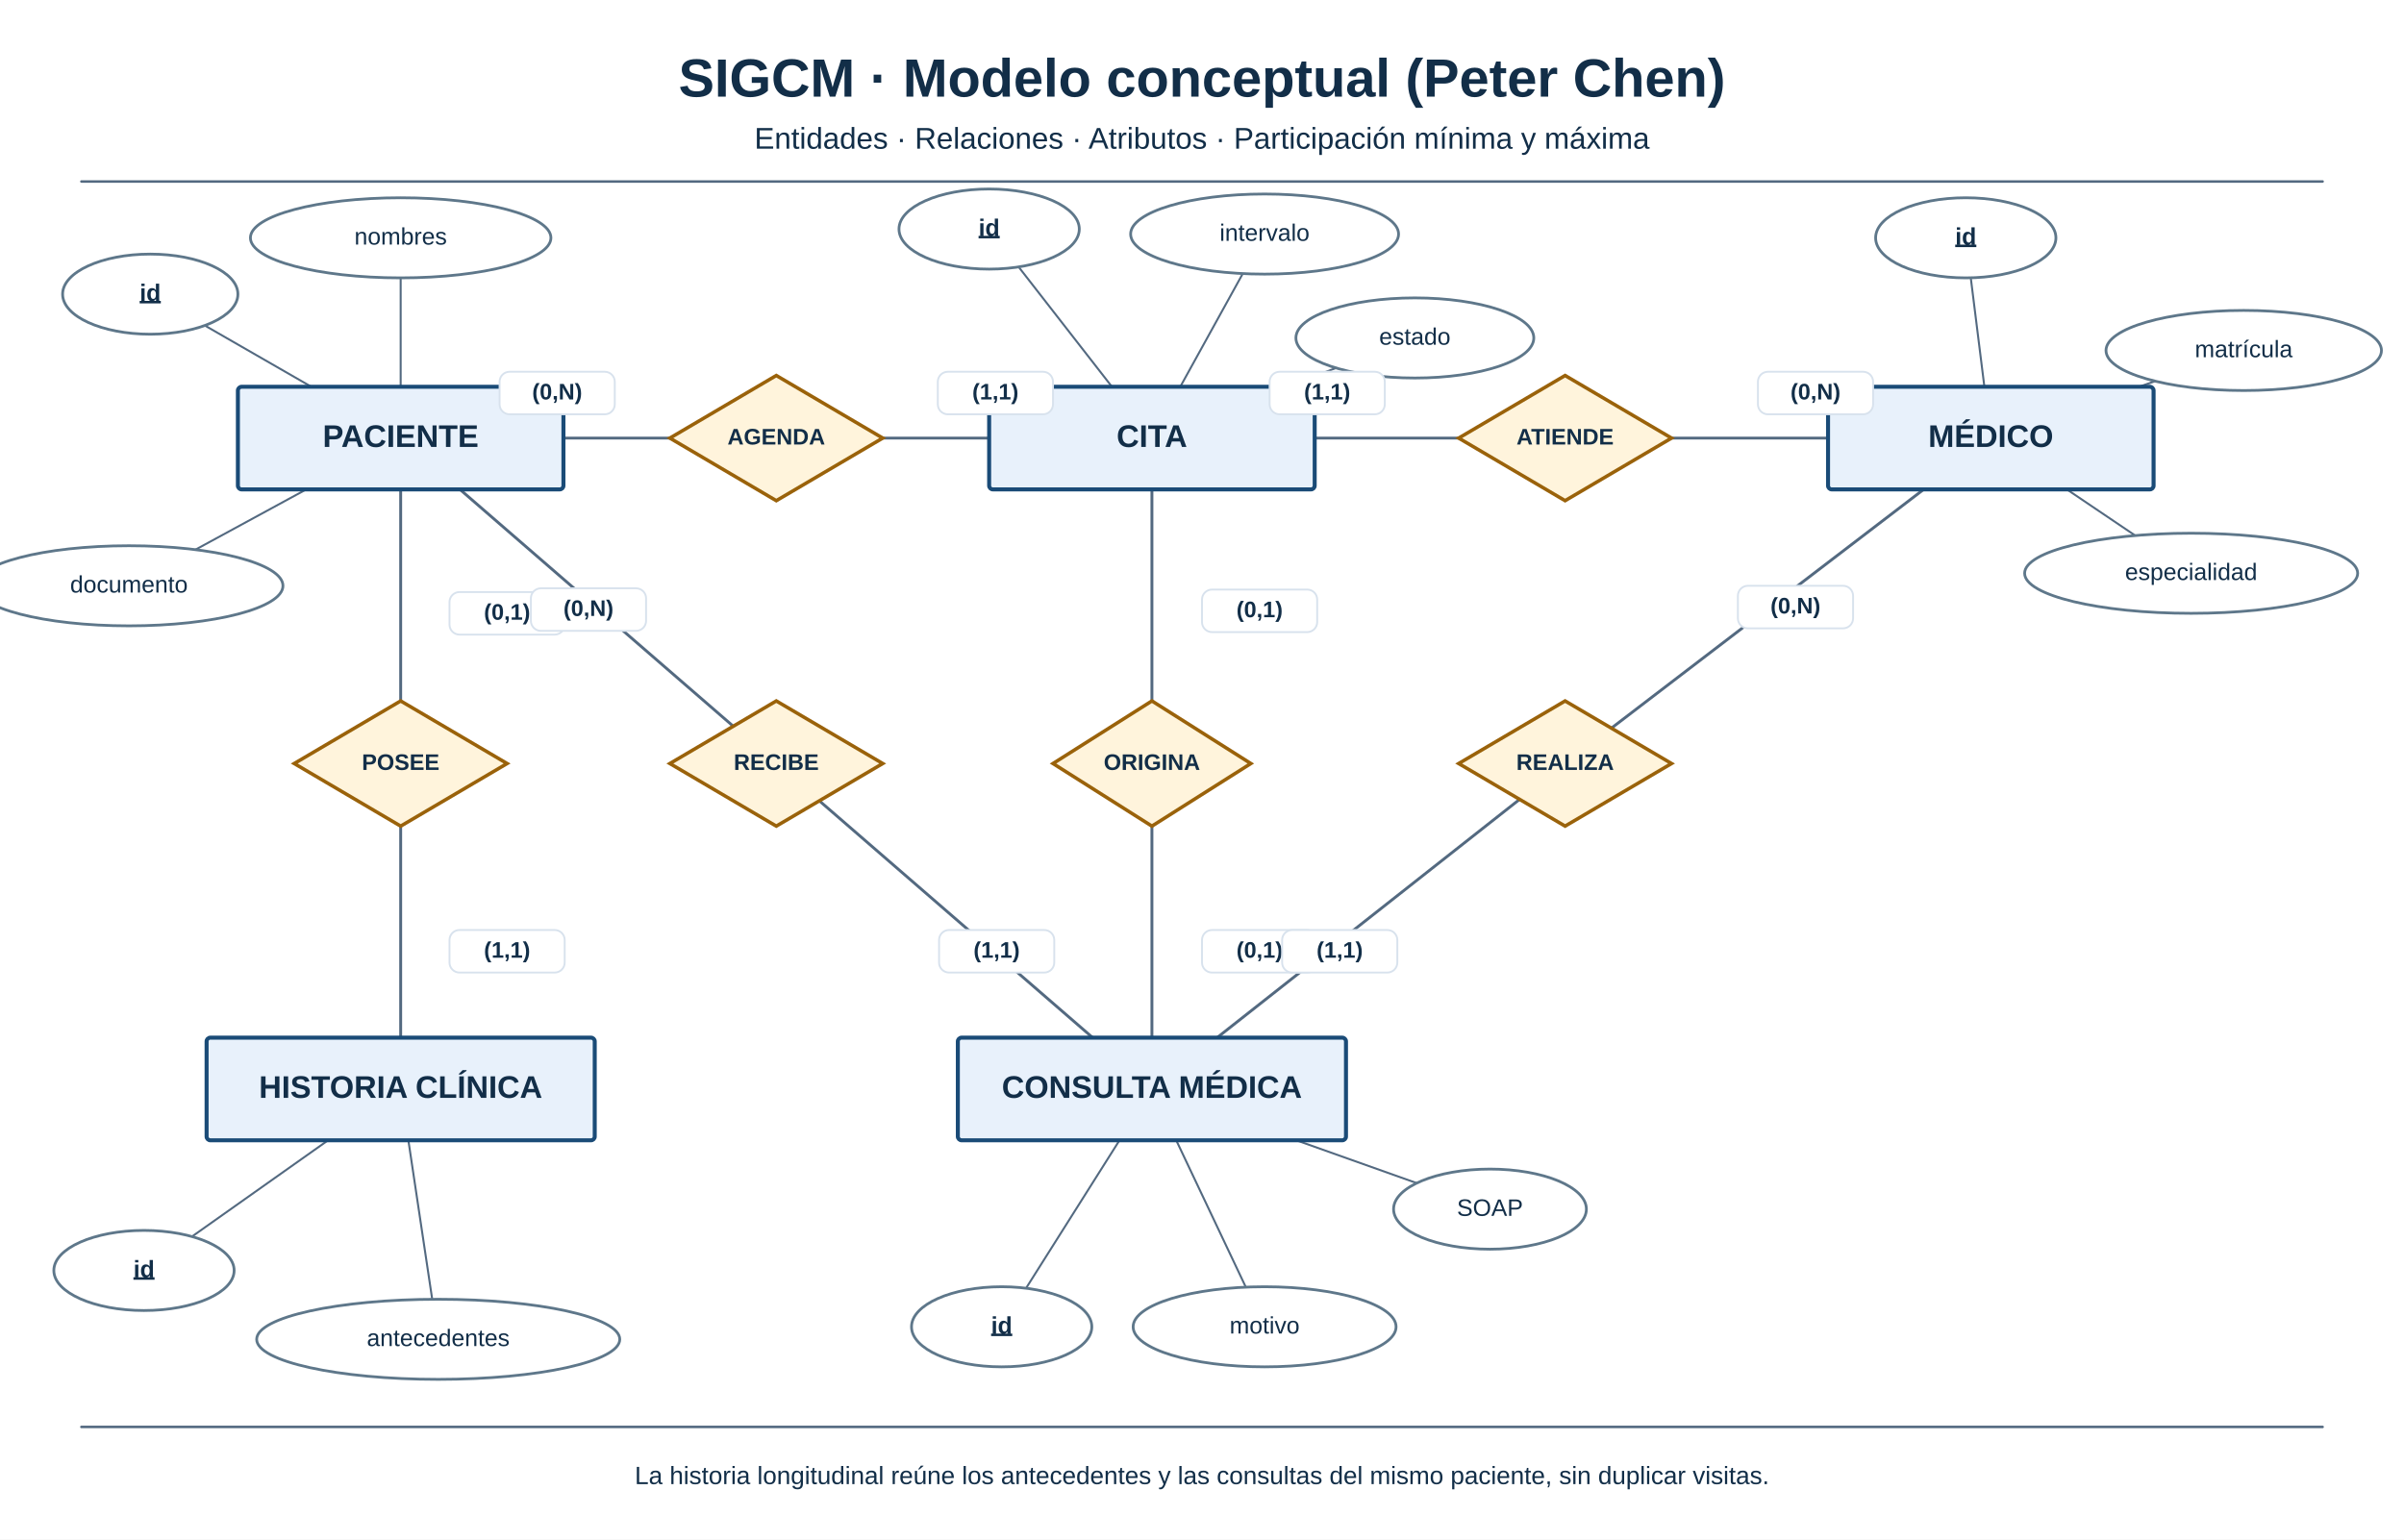
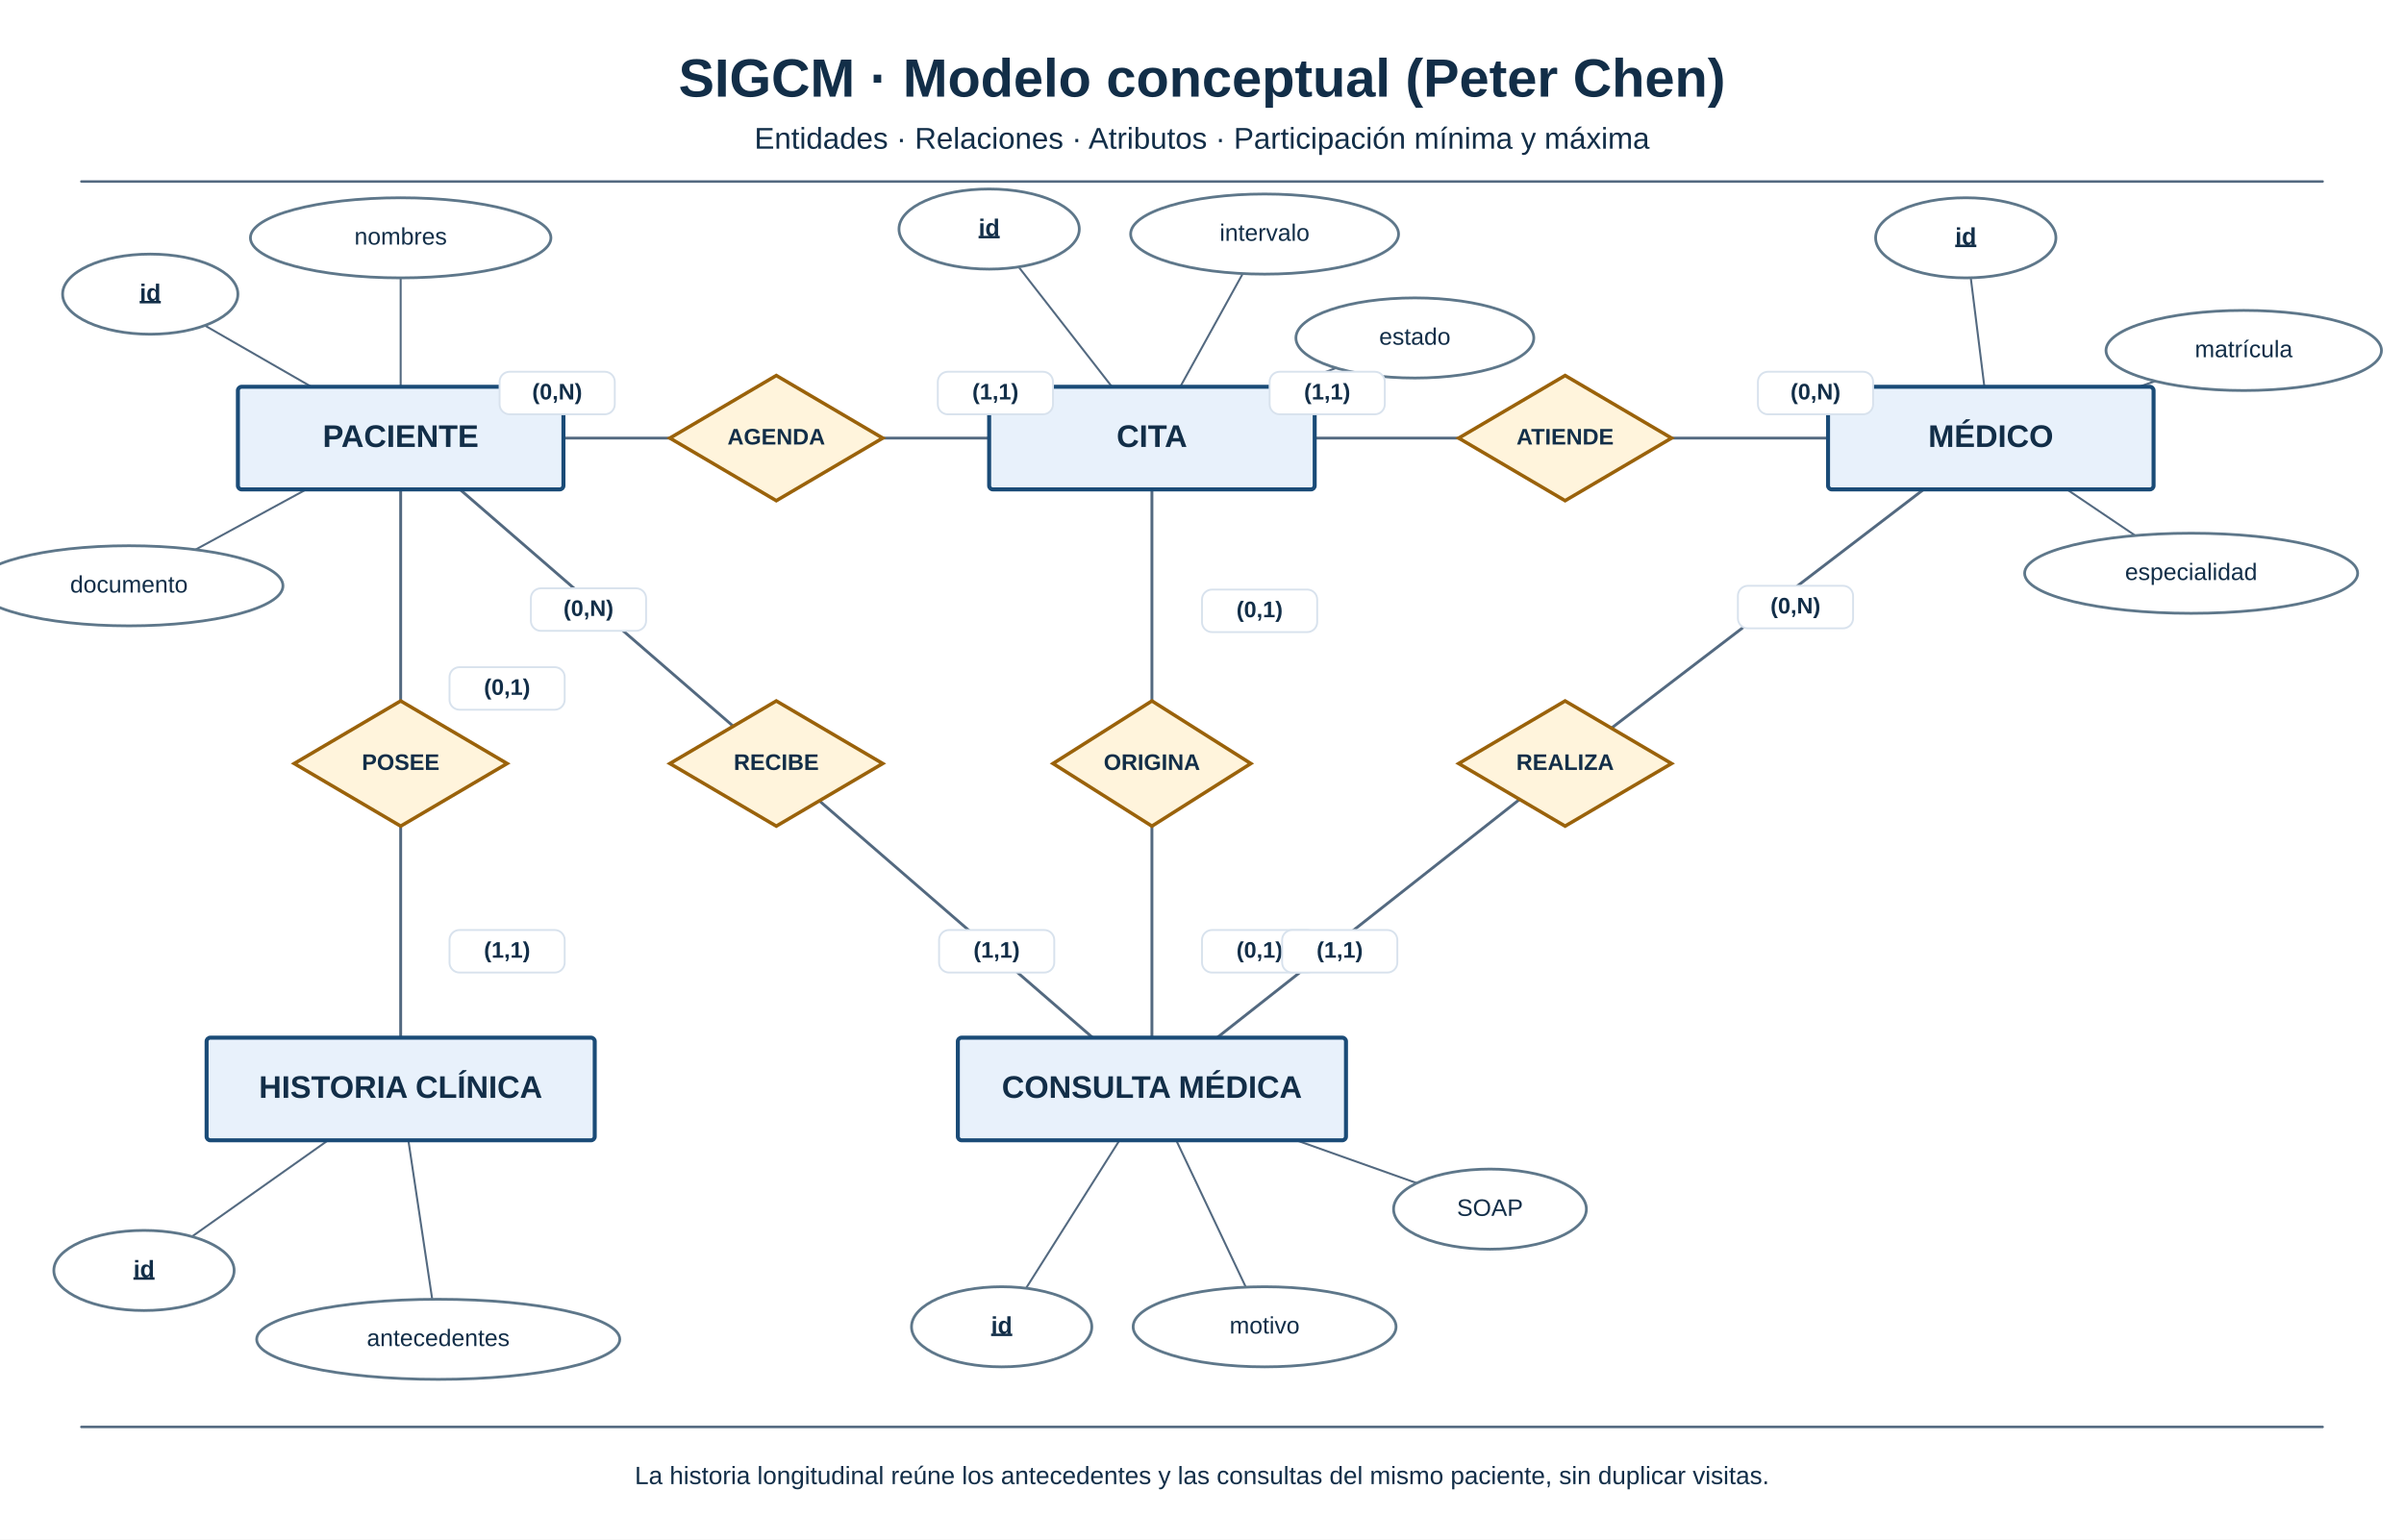
<svg xmlns="http://www.w3.org/2000/svg" width="1920" height="1230" viewBox="0 0 1920 1230" role="img" aria-label="Modelo conceptual SIGCM notación Peter Chen, cinco entidades y seis relaciones con cardinalidades">
  <rect width="1920" height="1230" fill="#fff" />
  <text x="960" y="65" text-anchor="middle" dominant-baseline="middle" fill="#122e48" font-family="Arial, Helvetica, sans-serif" font-size="43" font-weight="700">SIGCM · Modelo conceptual (Peter Chen)</text>
  <text x="960" y="112" text-anchor="middle" dominant-baseline="middle" fill="#122e48" font-family="Arial, Helvetica, sans-serif" font-size="24" font-weight="500">Entidades · Relaciones · Atributos · Participación mínima y máxima</text>
  <line x1="65" y1="145" x2="1855" y2="145" stroke="#536980" stroke-width="2" stroke-linecap="round" />
  <line x1="320" y1="350" x2="620" y2="350" stroke="#536980" stroke-width="2.3" stroke-linecap="round" />
  <line x1="620" y1="350" x2="920" y2="350" stroke="#536980" stroke-width="2.3" stroke-linecap="round" />
  <line x1="920" y1="350" x2="1250" y2="350" stroke="#536980" stroke-width="2.3" stroke-linecap="round" />
  <line x1="1250" y1="350" x2="1590" y2="350" stroke="#536980" stroke-width="2.3" stroke-linecap="round" />
  <line x1="320" y1="350" x2="320" y2="610" stroke="#536980" stroke-width="2.3" stroke-linecap="round" />
  <line x1="320" y1="610" x2="320" y2="870" stroke="#536980" stroke-width="2.3" stroke-linecap="round" />
  <line x1="320" y1="350" x2="620" y2="610" stroke="#536980" stroke-width="2.3" stroke-linecap="round" />
  <line x1="620" y1="610" x2="920" y2="870" stroke="#536980" stroke-width="2.3" stroke-linecap="round" />
  <line x1="920" y1="350" x2="920" y2="610" stroke="#536980" stroke-width="2.3" stroke-linecap="round" />
  <line x1="920" y1="610" x2="920" y2="870" stroke="#536980" stroke-width="2.3" stroke-linecap="round" />
  <line x1="1590" y1="350" x2="1250" y2="610" stroke="#536980" stroke-width="2.3" stroke-linecap="round" />
  <line x1="1250" y1="610" x2="920" y2="870" stroke="#536980" stroke-width="2.3" stroke-linecap="round" />
  <line x1="320" y1="350" x2="120" y2="235" stroke="#536980" stroke-width="1.6" stroke-linecap="round" />
  <line x1="320" y1="350" x2="320" y2="190" stroke="#536980" stroke-width="1.6" stroke-linecap="round" />
  <line x1="320" y1="350" x2="103" y2="468" stroke="#536980" stroke-width="1.6" stroke-linecap="round" />
  <line x1="920" y1="350" x2="790" y2="183" stroke="#536980" stroke-width="1.6" stroke-linecap="round" />
  <line x1="920" y1="350" x2="1010" y2="187" stroke="#536980" stroke-width="1.6" stroke-linecap="round" />
  <line x1="920" y1="350" x2="1130" y2="270" stroke="#536980" stroke-width="1.6" stroke-linecap="round" />
  <line x1="1590" y1="350" x2="1570" y2="190" stroke="#536980" stroke-width="1.6" stroke-linecap="round" />
  <line x1="1590" y1="350" x2="1792" y2="280" stroke="#536980" stroke-width="1.6" stroke-linecap="round" />
  <line x1="1590" y1="350" x2="1750" y2="458" stroke="#536980" stroke-width="1.6" stroke-linecap="round" />
  <line x1="320" y1="870" x2="115" y2="1015" stroke="#536980" stroke-width="1.6" stroke-linecap="round" />
  <line x1="320" y1="870" x2="350" y2="1070" stroke="#536980" stroke-width="1.6" stroke-linecap="round" />
  <line x1="920" y1="870" x2="800" y2="1060" stroke="#536980" stroke-width="1.6" stroke-linecap="round" />
  <line x1="920" y1="870" x2="1010" y2="1060" stroke="#536980" stroke-width="1.6" stroke-linecap="round" />
  <line x1="920" y1="870" x2="1190" y2="966" stroke="#536980" stroke-width="1.6" stroke-linecap="round" />
  <polygon points="620,300 705,350 620,400 535,350" fill="#fff4dc" stroke="#9a620a" stroke-width="2.8" />
  <text x="620" y="350" text-anchor="middle" dominant-baseline="middle" fill="#122e48" font-family="Arial, Helvetica, sans-serif" font-size="18" font-weight="700">AGENDA</text>
  <polygon points="1250,300 1335,350 1250,400 1165,350" fill="#fff4dc" stroke="#9a620a" stroke-width="2.8" />
  <text x="1250" y="350" text-anchor="middle" dominant-baseline="middle" fill="#122e48" font-family="Arial, Helvetica, sans-serif" font-size="18" font-weight="700">ATIENDE</text>
  <polygon points="320,560 405,610 320,660 235,610" fill="#fff4dc" stroke="#9a620a" stroke-width="2.8" />
  <text x="320" y="610" text-anchor="middle" dominant-baseline="middle" fill="#122e48" font-family="Arial, Helvetica, sans-serif" font-size="18" font-weight="700">POSEE</text>
  <polygon points="620,560 705,610 620,660 535,610" fill="#fff4dc" stroke="#9a620a" stroke-width="2.8" />
  <text x="620" y="610" text-anchor="middle" dominant-baseline="middle" fill="#122e48" font-family="Arial, Helvetica, sans-serif" font-size="18" font-weight="700">RECIBE</text>
  <polygon points="920,560 999,610 920,660 841,610" fill="#fff4dc" stroke="#9a620a" stroke-width="2.8" />
  <text x="920" y="610" text-anchor="middle" dominant-baseline="middle" fill="#122e48" font-family="Arial, Helvetica, sans-serif" font-size="18" font-weight="700">ORIGINA</text>
  <polygon points="1250,560 1335,610 1250,660 1165,610" fill="#fff4dc" stroke="#9a620a" stroke-width="2.8" />
  <text x="1250" y="610" text-anchor="middle" dominant-baseline="middle" fill="#122e48" font-family="Arial, Helvetica, sans-serif" font-size="18" font-weight="700">REALIZA</text>
  <rect x="190" y="309" width="260" height="82" fill="#e8f1fb" stroke="#1a4b77" stroke-width="3.2" rx="3" />
  <text x="320" y="350" text-anchor="middle" dominant-baseline="middle" fill="#122e48" font-family="Arial, Helvetica, sans-serif" font-size="25" font-weight="700">PACIENTE</text>
  <rect x="790" y="309" width="260" height="82" fill="#e8f1fb" stroke="#1a4b77" stroke-width="3.2" rx="3" />
  <text x="920" y="350" text-anchor="middle" dominant-baseline="middle" fill="#122e48" font-family="Arial, Helvetica, sans-serif" font-size="25" font-weight="700">CITA</text>
  <rect x="1460" y="309" width="260" height="82" fill="#e8f1fb" stroke="#1a4b77" stroke-width="3.2" rx="3" />
  <text x="1590" y="350" text-anchor="middle" dominant-baseline="middle" fill="#122e48" font-family="Arial, Helvetica, sans-serif" font-size="25" font-weight="700">MÉDICO</text>
  <rect x="165" y="829" width="310" height="82" fill="#e8f1fb" stroke="#1a4b77" stroke-width="3.2" rx="3" />
  <text x="320" y="870" text-anchor="middle" dominant-baseline="middle" fill="#122e48" font-family="Arial, Helvetica, sans-serif" font-size="25" font-weight="700">HISTORIA CLÍNICA</text>
  <rect x="765" y="829" width="310" height="82" fill="#e8f1fb" stroke="#1a4b77" stroke-width="3.2" rx="3" />
  <text x="920" y="870" text-anchor="middle" dominant-baseline="middle" fill="#122e48" font-family="Arial, Helvetica, sans-serif" font-size="25" font-weight="700">CONSULTA MÉDICA</text>
  <ellipse cx="120" cy="235" rx="70" ry="32" fill="#fff" stroke="#5e778a" stroke-width="2.2" />
  <text x="120" y="235" text-anchor="middle" dominant-baseline="middle" fill="#122e48" font-family="Arial, Helvetica, sans-serif" font-size="19" font-weight="700" text-decoration="underline">id</text>
  <ellipse cx="320" cy="190" rx="120" ry="32" fill="#fff" stroke="#5e778a" stroke-width="2.2" />
  <text x="320" y="190" text-anchor="middle" dominant-baseline="middle" fill="#122e48" font-family="Arial, Helvetica, sans-serif" font-size="19" font-weight="500">nombres</text>
  <ellipse cx="103" cy="468" rx="123" ry="32" fill="#fff" stroke="#5e778a" stroke-width="2.2" />
  <text x="103" y="468" text-anchor="middle" dominant-baseline="middle" fill="#122e48" font-family="Arial, Helvetica, sans-serif" font-size="19" font-weight="500">documento</text>
  <ellipse cx="790" cy="183" rx="72" ry="32" fill="#fff" stroke="#5e778a" stroke-width="2.2" />
  <text x="790" y="183" text-anchor="middle" dominant-baseline="middle" fill="#122e48" font-family="Arial, Helvetica, sans-serif" font-size="19" font-weight="700" text-decoration="underline">id</text>
  <ellipse cx="1010" cy="187" rx="107" ry="32" fill="#fff" stroke="#5e778a" stroke-width="2.2" />
  <text x="1010" y="187" text-anchor="middle" dominant-baseline="middle" fill="#122e48" font-family="Arial, Helvetica, sans-serif" font-size="19" font-weight="500">intervalo</text>
  <ellipse cx="1130" cy="270" rx="95" ry="32" fill="#fff" stroke="#5e778a" stroke-width="2.2" />
  <text x="1130" y="270" text-anchor="middle" dominant-baseline="middle" fill="#122e48" font-family="Arial, Helvetica, sans-serif" font-size="19" font-weight="500">estado</text>
  <ellipse cx="1570" cy="190" rx="72" ry="32" fill="#fff" stroke="#5e778a" stroke-width="2.2" />
  <text x="1570" y="190" text-anchor="middle" dominant-baseline="middle" fill="#122e48" font-family="Arial, Helvetica, sans-serif" font-size="19" font-weight="700" text-decoration="underline">id</text>
  <ellipse cx="1792" cy="280" rx="110" ry="32" fill="#fff" stroke="#5e778a" stroke-width="2.2" />
  <text x="1792" y="280" text-anchor="middle" dominant-baseline="middle" fill="#122e48" font-family="Arial, Helvetica, sans-serif" font-size="19" font-weight="500">matrícula</text>
  <ellipse cx="1750" cy="458" rx="133" ry="32" fill="#fff" stroke="#5e778a" stroke-width="2.2" />
  <text x="1750" y="458" text-anchor="middle" dominant-baseline="middle" fill="#122e48" font-family="Arial, Helvetica, sans-serif" font-size="19" font-weight="500">especialidad</text>
  <ellipse cx="115" cy="1015" rx="72" ry="32" fill="#fff" stroke="#5e778a" stroke-width="2.2" />
  <text x="115" y="1015" text-anchor="middle" dominant-baseline="middle" fill="#122e48" font-family="Arial, Helvetica, sans-serif" font-size="19" font-weight="700" text-decoration="underline">id</text>
  <ellipse cx="350" cy="1070" rx="145" ry="32" fill="#fff" stroke="#5e778a" stroke-width="2.2" />
  <text x="350" y="1070" text-anchor="middle" dominant-baseline="middle" fill="#122e48" font-family="Arial, Helvetica, sans-serif" font-size="19" font-weight="500">antecedentes</text>
  <ellipse cx="800" cy="1060" rx="72" ry="32" fill="#fff" stroke="#5e778a" stroke-width="2.2" />
  <text x="800" y="1060" text-anchor="middle" dominant-baseline="middle" fill="#122e48" font-family="Arial, Helvetica, sans-serif" font-size="19" font-weight="700" text-decoration="underline">id</text>
  <ellipse cx="1010" cy="1060" rx="105" ry="32" fill="#fff" stroke="#5e778a" stroke-width="2.2" />
  <text x="1010" y="1060" text-anchor="middle" dominant-baseline="middle" fill="#122e48" font-family="Arial, Helvetica, sans-serif" font-size="19" font-weight="500">motivo</text>
  <ellipse cx="1190" cy="966" rx="77" ry="32" fill="#fff" stroke="#5e778a" stroke-width="2.2" />
  <text x="1190" y="966" text-anchor="middle" dominant-baseline="middle" fill="#122e48" font-family="Arial, Helvetica, sans-serif" font-size="19" font-weight="500">SOAP</text>
  <rect x="399" y="297" width="92" height="34" rx="8" fill="#fff" stroke="#d8e2ed" stroke-width="1.5" />
  <text x="445" y="314" text-anchor="middle" dominant-baseline="middle" fill="#122e48" font-family="Arial, Helvetica, sans-serif" font-size="18" font-weight="700">(0,N)</text>
  <rect x="749" y="297" width="92" height="34" rx="8" fill="#fff" stroke="#d8e2ed" stroke-width="1.5" />
  <text x="795" y="314" text-anchor="middle" dominant-baseline="middle" fill="#122e48" font-family="Arial, Helvetica, sans-serif" font-size="18" font-weight="700">(1,1)</text>
  <rect x="1014" y="297" width="92" height="34" rx="8" fill="#fff" stroke="#d8e2ed" stroke-width="1.5" />
  <text x="1060" y="314" text-anchor="middle" dominant-baseline="middle" fill="#122e48" font-family="Arial, Helvetica, sans-serif" font-size="18" font-weight="700">(1,1)</text>
  <rect x="1404" y="297" width="92" height="34" rx="8" fill="#fff" stroke="#d8e2ed" stroke-width="1.5" />
  <text x="1450" y="314" text-anchor="middle" dominant-baseline="middle" fill="#122e48" font-family="Arial, Helvetica, sans-serif" font-size="18" font-weight="700">(0,N)</text>
-   <rect x="359" y="473" width="92" height="34" rx="8" fill="#fff" stroke="#d8e2ed" stroke-width="1.5" />
-   <text x="405" y="490" text-anchor="middle" dominant-baseline="middle" fill="#122e48" font-family="Arial, Helvetica, sans-serif" font-size="18" font-weight="700">(0,1)</text>
+   <rect x="359" y="533" width="92" height="34" rx="8" fill="#fff" stroke="#d8e2ed" stroke-width="1.5" />
+   <text x="405" y="550" text-anchor="middle" dominant-baseline="middle" fill="#122e48" font-family="Arial, Helvetica, sans-serif" font-size="18" font-weight="700">(0,1)</text>
  <rect x="359" y="743" width="92" height="34" rx="8" fill="#fff" stroke="#d8e2ed" stroke-width="1.5" />
  <text x="405" y="760" text-anchor="middle" dominant-baseline="middle" fill="#122e48" font-family="Arial, Helvetica, sans-serif" font-size="18" font-weight="700">(1,1)</text>
  <rect x="424" y="470" width="92" height="34" rx="8" fill="#fff" stroke="#d8e2ed" stroke-width="1.5" />
  <text x="470" y="487" text-anchor="middle" dominant-baseline="middle" fill="#122e48" font-family="Arial, Helvetica, sans-serif" font-size="18" font-weight="700">(0,N)</text>
  <rect x="750" y="743" width="92" height="34" rx="8" fill="#fff" stroke="#d8e2ed" stroke-width="1.5" />
  <text x="796" y="760" text-anchor="middle" dominant-baseline="middle" fill="#122e48" font-family="Arial, Helvetica, sans-serif" font-size="18" font-weight="700">(1,1)</text>
  <rect x="960" y="471" width="92" height="34" rx="8" fill="#fff" stroke="#d8e2ed" stroke-width="1.5" />
  <text x="1006" y="488" text-anchor="middle" dominant-baseline="middle" fill="#122e48" font-family="Arial, Helvetica, sans-serif" font-size="18" font-weight="700">(0,1)</text>
  <rect x="960" y="743" width="92" height="34" rx="8" fill="#fff" stroke="#d8e2ed" stroke-width="1.5" />
  <text x="1006" y="760" text-anchor="middle" dominant-baseline="middle" fill="#122e48" font-family="Arial, Helvetica, sans-serif" font-size="18" font-weight="700">(0,1)</text>
  <rect x="1388" y="468" width="92" height="34" rx="8" fill="#fff" stroke="#d8e2ed" stroke-width="1.5" />
  <text x="1434" y="485" text-anchor="middle" dominant-baseline="middle" fill="#122e48" font-family="Arial, Helvetica, sans-serif" font-size="18" font-weight="700">(0,N)</text>
  <rect x="1024" y="743" width="92" height="34" rx="8" fill="#fff" stroke="#d8e2ed" stroke-width="1.5" />
  <text x="1070" y="760" text-anchor="middle" dominant-baseline="middle" fill="#122e48" font-family="Arial, Helvetica, sans-serif" font-size="18" font-weight="700">(1,1)</text>
  <line x1="65" y1="1140" x2="1855" y2="1140" stroke="#536980" stroke-width="2" stroke-linecap="round" />
  <text x="960" y="1180" text-anchor="middle" dominant-baseline="middle" fill="#122e48" font-family="Arial, Helvetica, sans-serif" font-size="20" font-weight="500">La historia longitudinal reúne los antecedentes y las consultas del mismo paciente, sin duplicar visitas.</text>
</svg>
